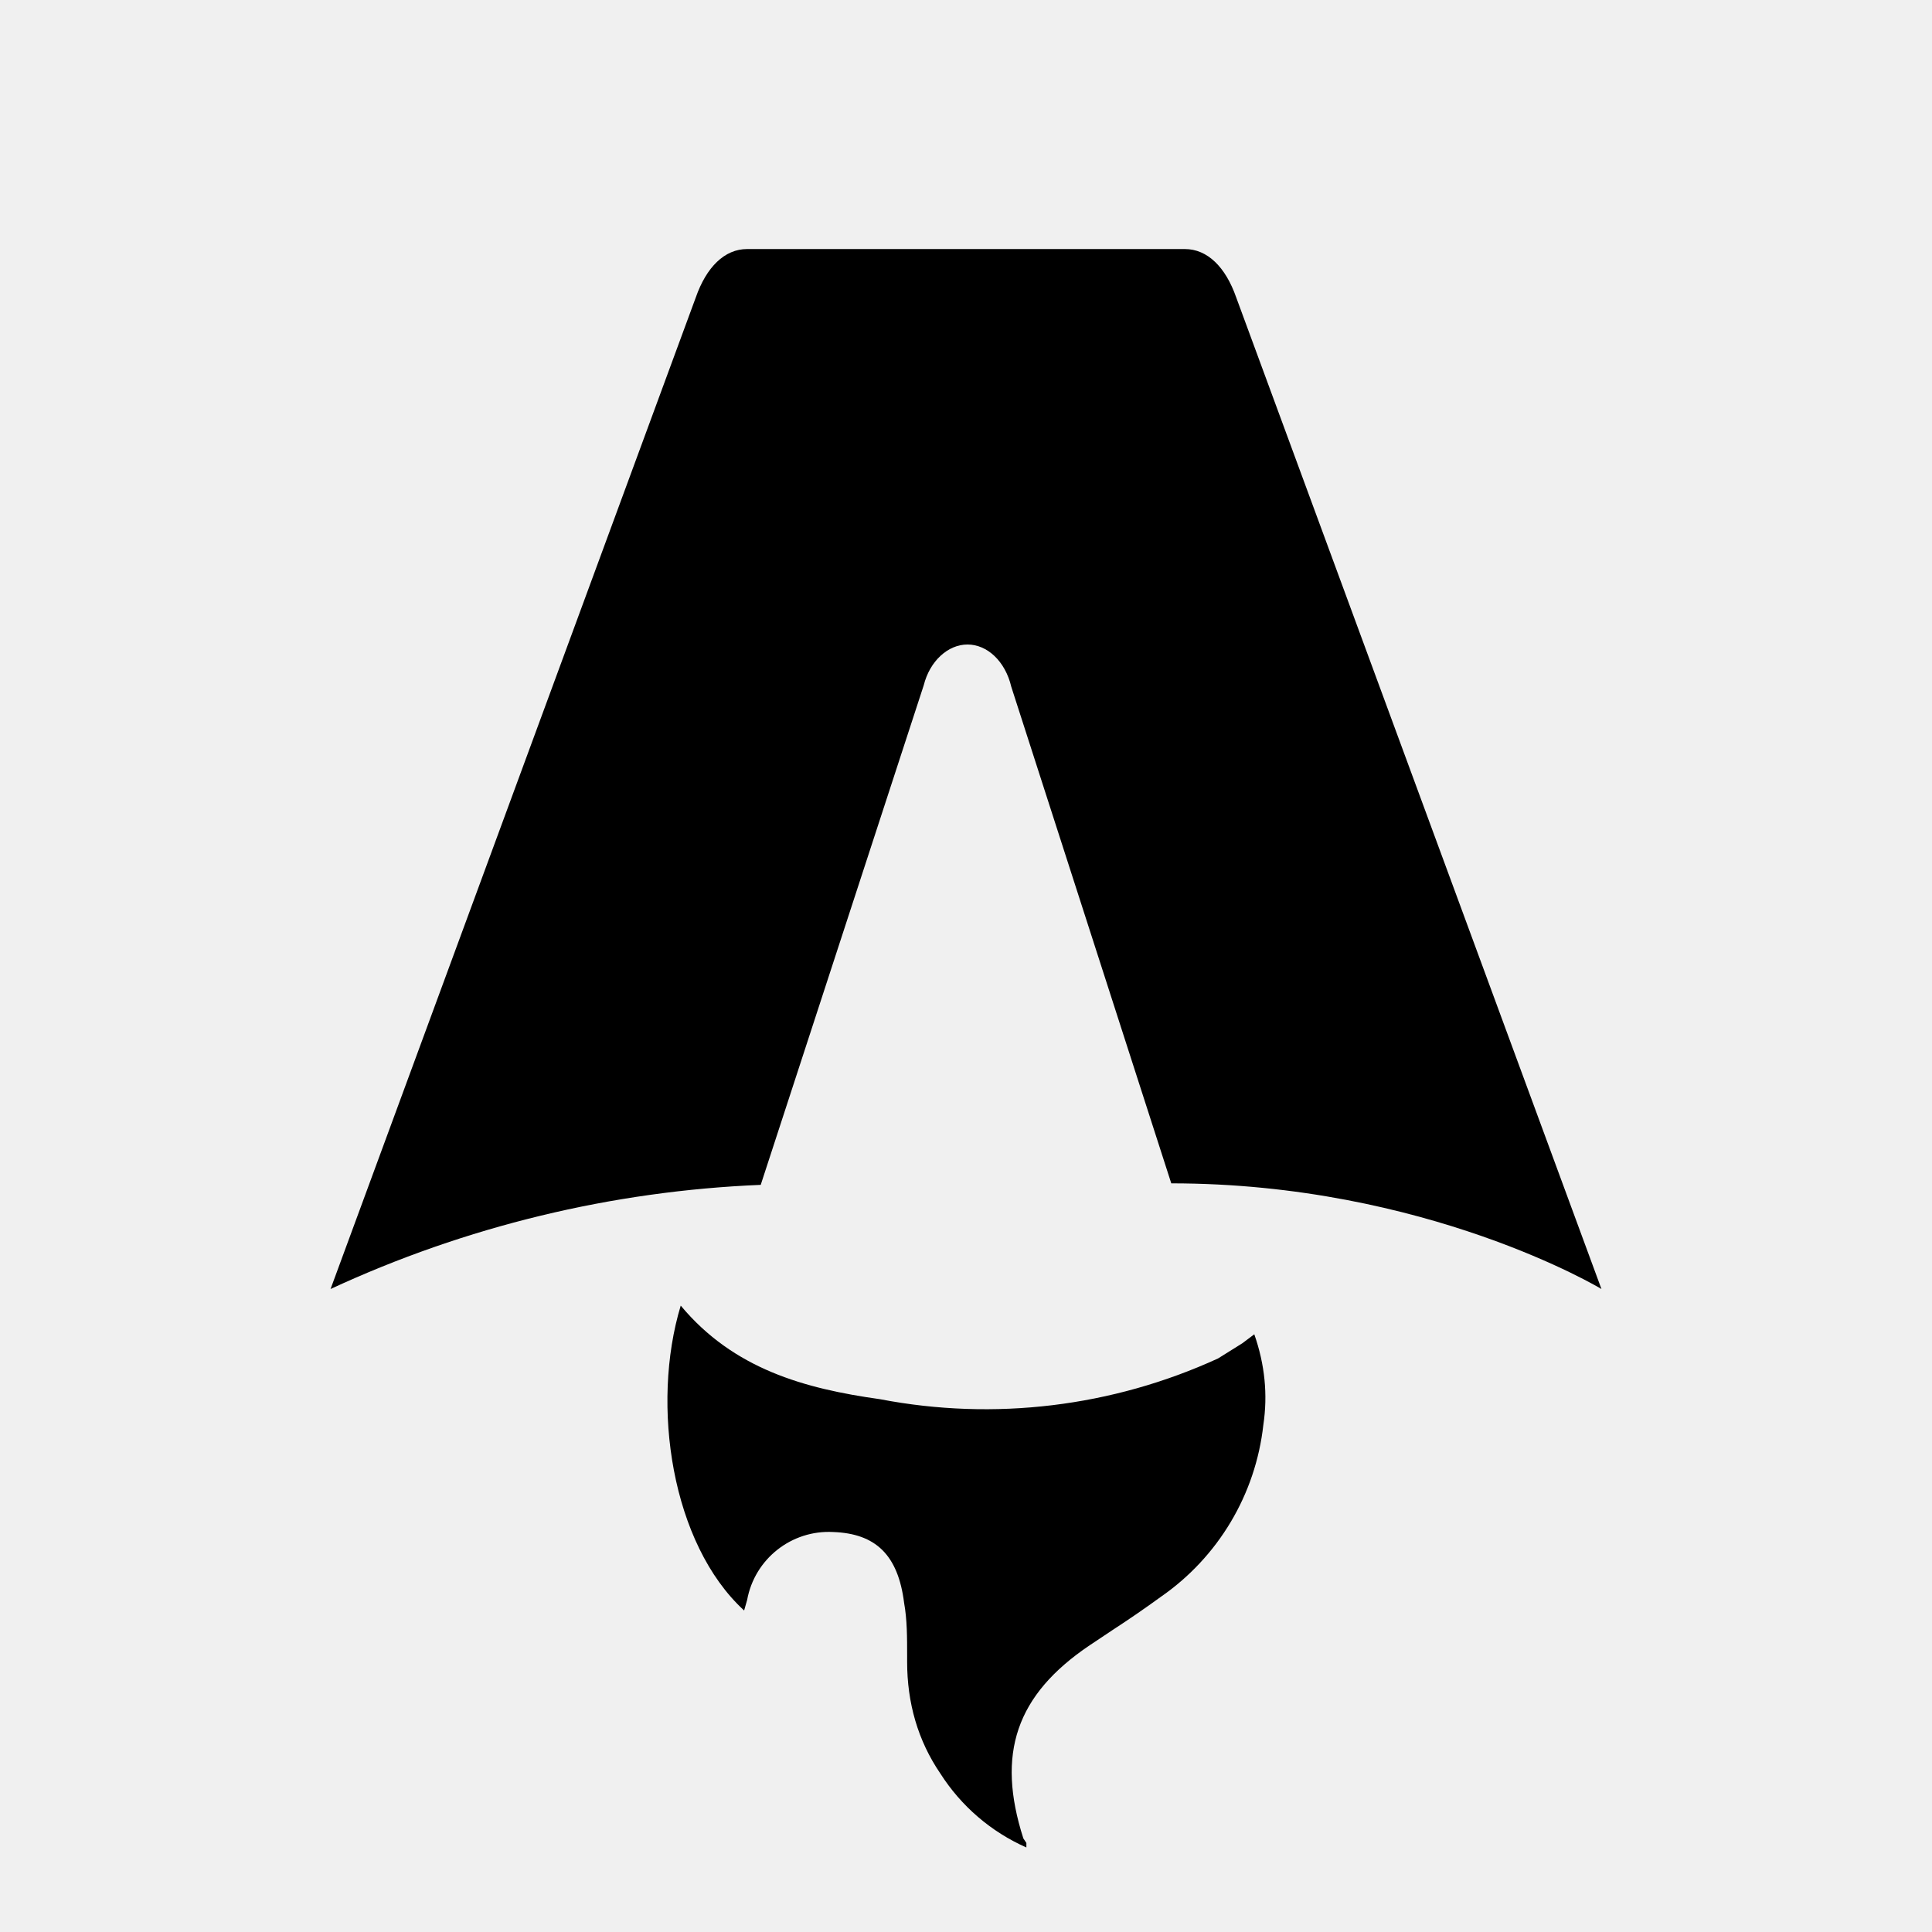
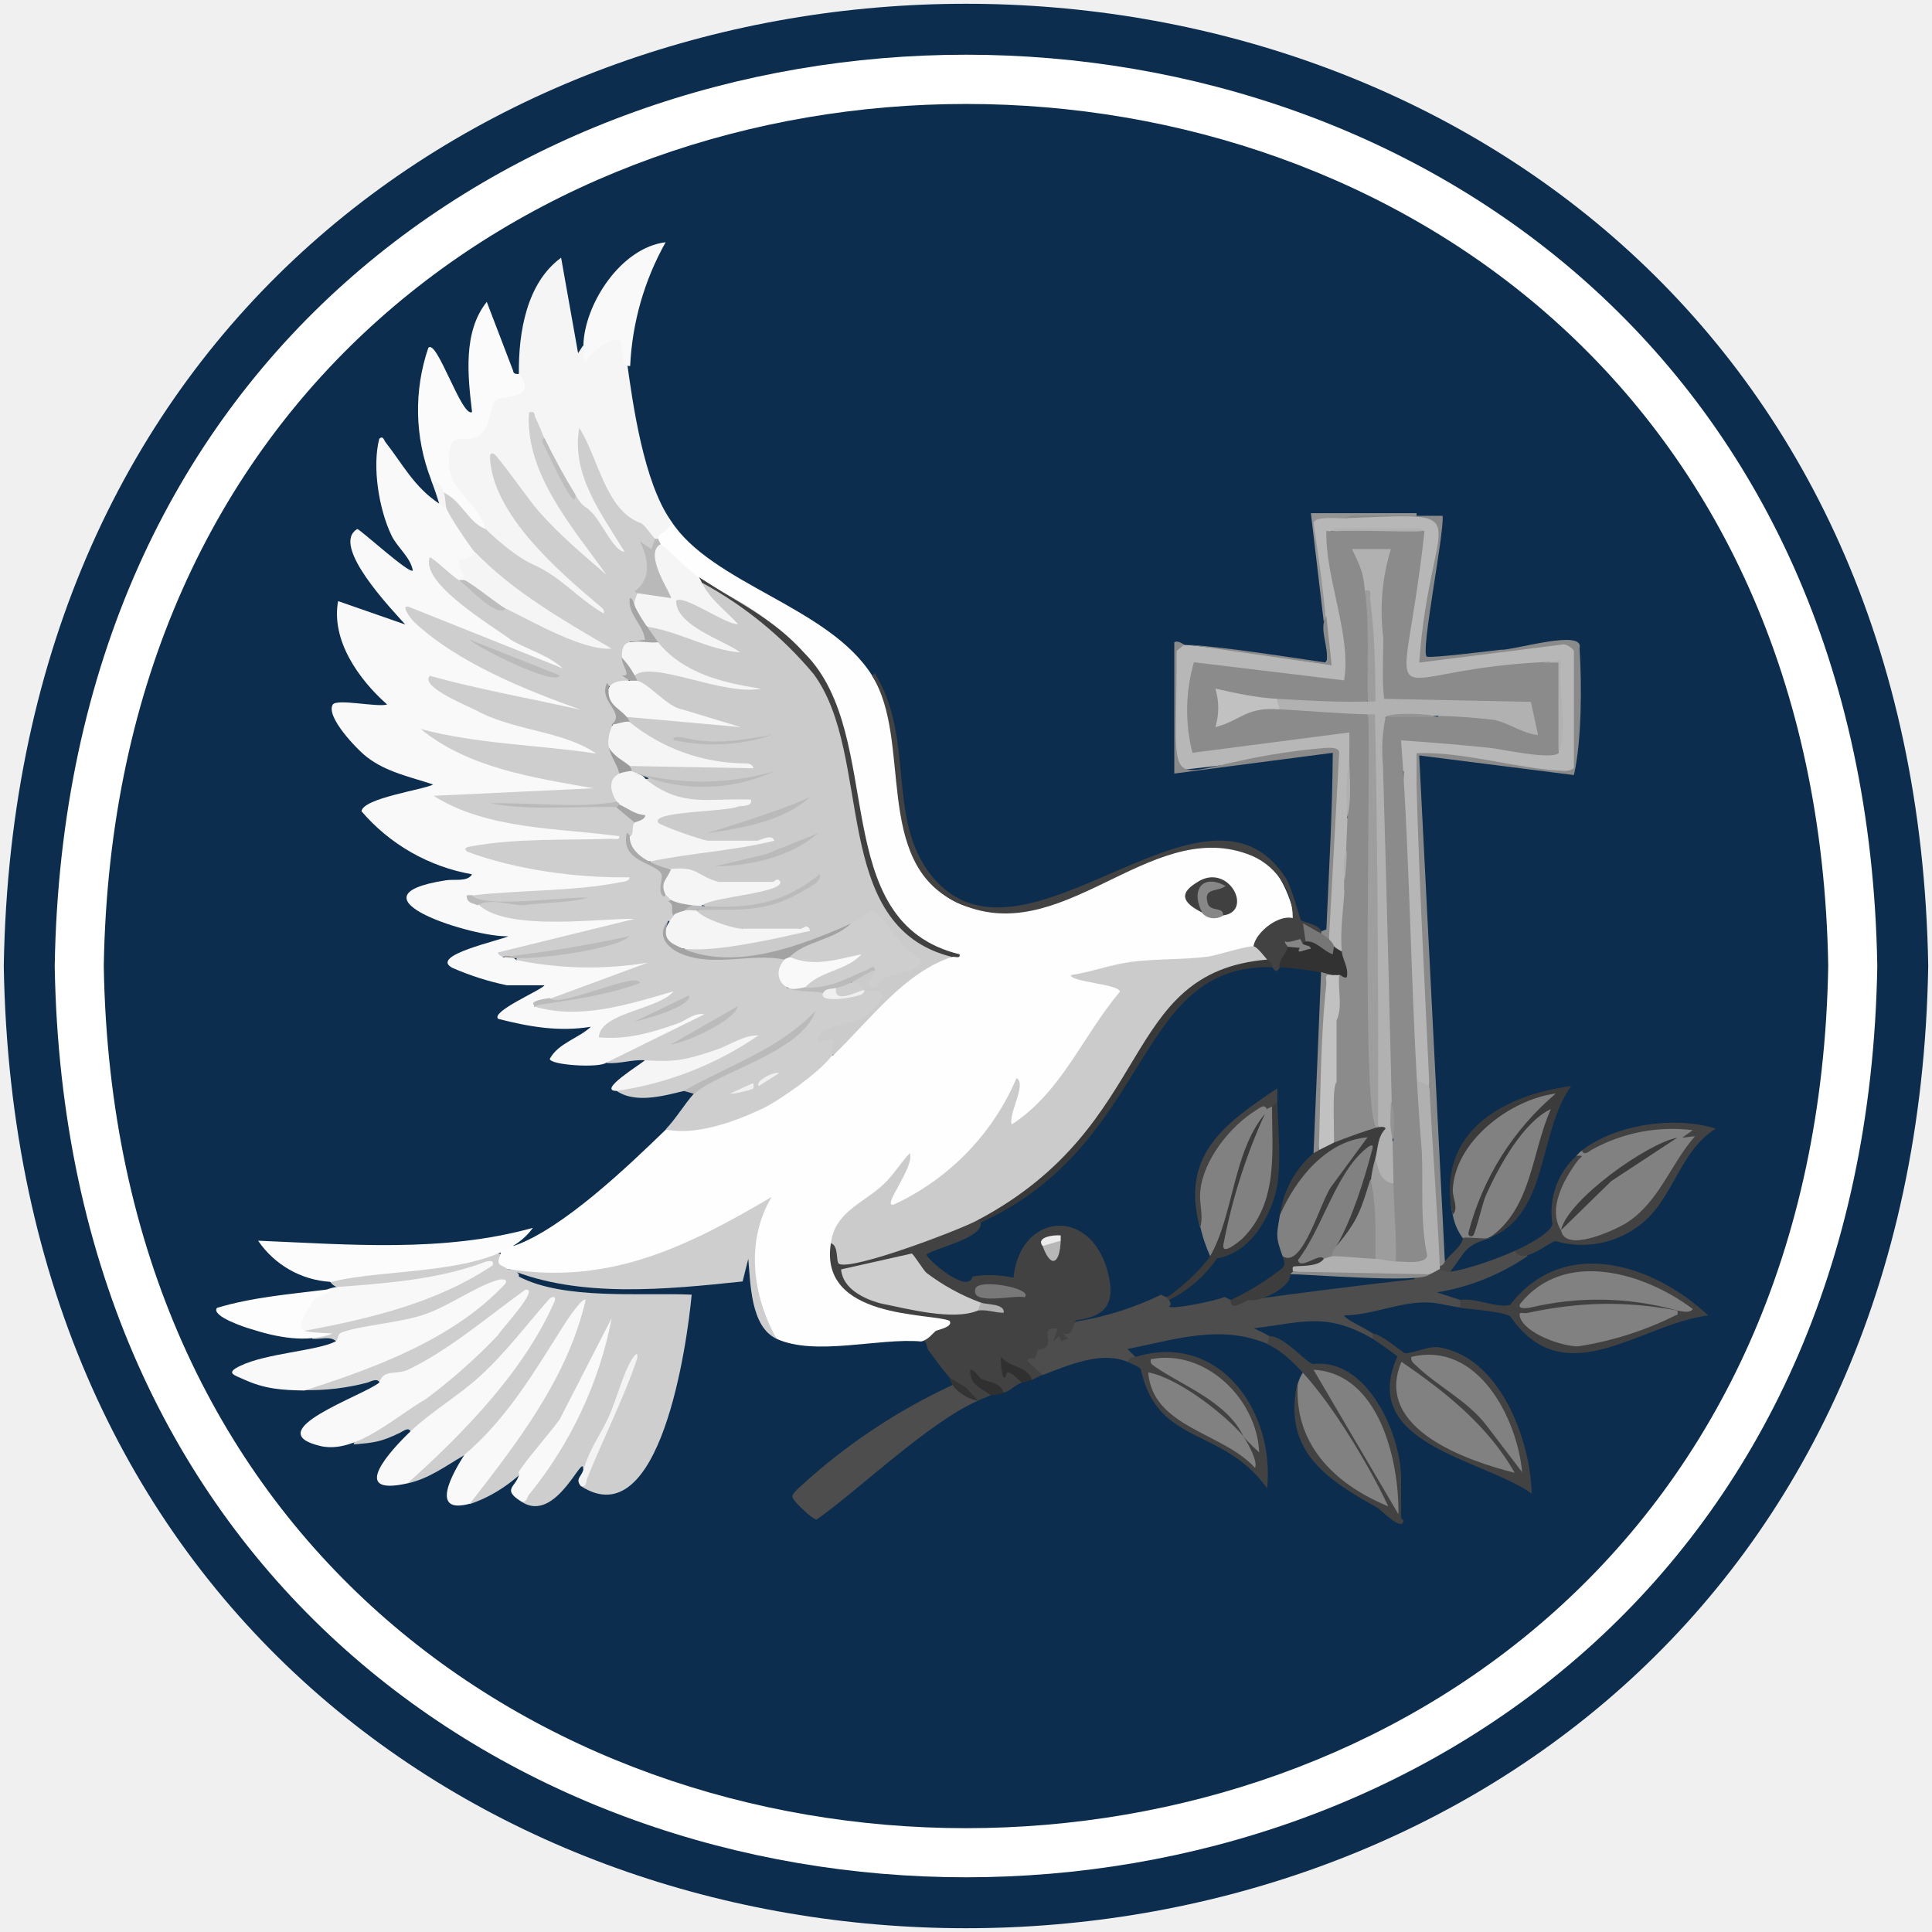
- <svg xmlns="http://www.w3.org/2000/svg" fill="none" viewBox="0 0 128 128">
-   <path d="M50.4 78.5a75.1 75.1 0 0 0-28.5 6.9l24.2-65.7c.7-2 1.9-3.2 3.4-3.2h29c1.5 0 2.7 1.2 3.4 3.2l24.2 65.7s-11.6-7-28.5-7L67 45.5c-.4-1.7-1.6-2.8-2.9-2.8-1.3 0-2.5 1.1-2.9 2.7L50.4 78.5Zm-1.1 28.2Zm-4.2-20.2c-2 6.6-.6 15.8 4.2 20.2a17.5 17.5 0 0 1 .2-.7 5.5 5.5 0 0 1 5.7-4.5c2.8.1 4.3 1.5 4.7 4.7.2 1.1.2 2.3.2 3.5v.4c0 2.7.7 5.2 2.2 7.4a13 13 0 0 0 5.7 4.9v-.3l-.2-.3c-1.8-5.6-.5-9.5 4.4-12.8l1.5-1a73 73 0 0 0 3.2-2.2 16 16 0 0 0 6.8-11.4c.3-2 .1-4-.6-6l-.8.6-1.6 1a37 37 0 0 1-22.4 2.7c-5-.7-9.7-2-13.2-6.2Z" />
-   <style>
-         path { fill: #000; }
-         @media (prefers-color-scheme: dark) {
-             path { fill: #FFF; }
-         }
-     </style>
+ <svg xmlns="http://www.w3.org/2000/svg" viewBox="0 0 512 512">
+   <g data-name="Layer 1">
+     <path d="M511 256C505.3 596 6.7 596 1 256c5.7-340 504.3-340 510 0" fill="#0c2d4e" />
+     <path d="M497.5 256c-5.4 322-477.6 322-483 0 5.4-322 477.6-322 483 0" fill="#fff" />
+     <path d="M484.5 256c-5.2 304.7-451.9 304.6-457 0 5.2-304.6 451.9-304.6 457 0" fill="#0c2d4e" />
+   </g>
+   <g data-name="Layer 2">
+     <path d="M259.2 323.3q1.6-.8.7.7c.7 4.1-11.9 6.7-14.3 8.4-.7.7 11 11 12.1 5.9q5.1-.9 10.9.3c1.6-16.9 20-19 24.8-2.1 2.3 8.1.4 12.4-8.3 13.4l-.6 1.5c2.4 2.3-2.3 6.3-5.5 4.9q-2.4 2.3-4.1 5 2.3 1.3 1.4 3l-2.8 1.4q-5.1-2.6-2.4-.8l-.3 1.5c-2.4.8-3.5 3.2-6.3 2.6q-3.3-3.3-2 .8l-3.4 1.4c-5.7-3-9.3-8.3-13-13.3-.8-1.1-.2-3-2-2.4.2-2.3 3.3-4 5.4-4.8-44.4-1-28-33.6-26.3-17 1.9 1.6 30.4-9 34.5-11.1z" fill="#424242" />
+     <path d="M404.8 332.9a60 60 0 0 1-24 9.6l6.2 2c2 0 1.9 1.6 0 2-2.5-.3-5.4-1.1-7.8-1.3-7.9-.5-15.1 3.3-23 3.4.5 1.6 11.4 5.6 7.6 6.2-12.4-7.2-18.6-4.3-31.5-2.8 1.2.7 8.6 3.5 3.5 4.1-12.6-5.2-24.3-1.1-37 1.4l2 2c.3 1.3-.9 1.8-2 1.4-7-2.9-15.4.8-22.5 3.5l-4.1-3.8c.4-1 1.7-.4 2-.7.7-.6.5-1.8.9-2.2 6-.7-.9-6.2 5.3-5.6l-1.4 3.4 1.7-1.4c.7 2.2.5 1 2.4.7l-1.4-1.4c2.6.6 2.5-1.8 2.8-2q.2-1 .8-1.2a80 80 0 0 0 22.4-7.1l1.4.7q1.6-.8.7.7c.4.6.7 1.3 0 1.7.5 1 12.6-1.5 14.7-2.5l2.7 1.3q2.4-1.5 3.8-.5 21.6-3 43.7-5.5 1-1.3 4.1-1.3c-.4-1.9 1.4-2.8 2.8-1.4 1-1.6 2.2-.9 2.7.7 4.4-.5 13-3.6 17.1-5.5q2.8-.6 3.4 1.4" fill="#4d4d4d" />
+     <path d="M419.2 304.9c5.8-2 25.8-12.5 30.8-3.9a155 155 0 0 1-13.7 20.4 28 28 0 0 1-16.6 7.9c-2.4 0-9.2-.5-6-3.2l.7-1.4q8.7-10.6-.7 1.4c-2 .9-2-3.4-2-5.1 0-5.4 3.2-10.8 6.8-14.5 0 0-.6.8-.7-.3.5-.4.7-.8 1.4-1.3M385 322c-6.1-27.2 35.7-38.4 26.7-29.7.4 5.7-3.7 13.8-5.3 19.4-2.7 8.8-7.5 17-17.7 17.7a15 15 0 0 1-3.7-7.4" fill="#818181" />
+     <path d="m252.3 367 .7-.3 6.2 4.5c-13 5.6-32.5 24.4-42.8 31.5-1 0-6.2-4.8-6.4-6-.2-.9 2-2.6 2.7-3.3a157 157 0 0 1 39.6-26.3Z" fill="#4d4d4d" />
+     <path d="M375.4 136.7h6.9c.5 4.6-5.9 36.1-4.2 37.3.8.5 17-1.5 19.5-1.8 3.5.2 22.4-5.7 21-.4.6 9.4.6 24.6-1.5 33.6l-41-5.2 6.8 134c1.5 1.6.3 2.7-1.3 1.4a176 176 0 0 1-2.8-47.8c-2.9-26.3-6-53.6-3.4-80-1.7-3.7-3-9.6 2-9.6a982 982 0 0 1 39.7 5.1c-3.4 1.1-1.3-27.3-1.4-30l1.4-.8q-1.1.8-2.8-.4c-51.2 4.1-39.4 18-34.8-33.2q-10.5-1-21.1-.2a8 8 0 0 1-1.9-2.1c6-.7 12.6-.4 18.9 0Z" fill="#8a8a8a" />
+     <path d="M387 344.5c3.9-.7 9.8 2.3 13.2 1.3 14.2-18.4 37.8-10.9 52.5 2.8-18.2 2.3-38 21.2-52.5.2-2.5-1.3-10-1.8-13.2-2.2z" fill="#414141" />
+     <path d="M345.3 363.7c6-.5 20.6 28.2 23.6 35.3-.9 4-15.4-8-17.7-9.5-6.2-5.2-10.4-19.1-5.9-25.8" fill="#818181" />
+     <path d="M363.8 353.4c2.2.1 7.3 4.6 8.5 5.2 1.7.2 6-1.8 8.7-1.6 16.4 2.3 24.6 24.5 24.9 38.8-13.2-9.3-46-13-35.6-36.3-.1-.3-5.7-4.2-6.5-4.7z" fill="#424242" />
+     <path d="M344 365.7c-1.5 16.7 9.4 27.5 23.9 33.5-5.1-11.1-20.8-38.3-32.1-43l.6-2.1c3.7-.2 9.5 6.8 11.5 7.4 14.2-1.8 23.2 18.1 23.4 29.9v11s.6.3.6.6c-.2 3-5.8-2.7-6.8-3.4-14.3-7.9-25.5-15.6-21.1-33.9m75.2-60.8c9-7 24.7-9.2 35.5-5.8-10.1 6.3-11.2 19.5-21 26.2a25 25 0 0 1-21.5 3.6c-2 .4-8.5 6.5-10.8 2.6 2.3-1 9.8-4.7 10-7.2a20 20 0 0 1 6.4-18c2.4-.2 1.1.3.3 1.3-3.7 5-8 12.7-4.4 18.5 1.2 5.9 13.7.1 17-1.8 9-5.6 11.9-15.7 18.5-23.2l-3.4.4 2.8-2a44 44 0 0 0-26.6 5.1c-.8.4-2.2 1.9-2.8.3" fill="#424242" />
+     <path d="M385 322c-4.7-21.6 12.8-31.7 31.4-34.2-9 12.5-5.8 34.1-21.8 40.3 11.4-7.8 11.2-22.6 16.4-34.2-7.5 3.6-13.8 15.3-17.2 22.8-.8 1.7-2.8 10.2-3.4 10.7-.3.4-1.5.4-1.2-.9a72 72 0 0 1 23.1-36.7c-12 1.5-26.9 12.7-27.3 25.7 0 2.2 1.6 4.7 0 6.4Z" fill="#3b3b3b" />
+     <path d="M300.9 359.6c22.2-6.8 37 14.4 34.9 34.8-12-16.6-29-11-33.5-31.6-.4-.6-2.6-1.5-3.5-1.9q.6-1.3 2-1.3" fill="#424242" />
+     <path d="M375.4 136v.6h-14.7c-2.2-.2-3.6-.2-4.5 2-1-.1-6.7 0-6.7.3.1 4.8 4.8 21.6 1.3 25.8l-3.4-28.7z" fill="#949494" />
+     <path d="M394.6 328.1h.6c-7 1.7-6.8 3.6-10.9 9-1.7 0-4-1-2.7-1.5q1-.4 1.3-1.3c1.4-2 4.5-3.9 4.8-6.2.6-.4 5.5.3 6.9 0" fill="#474747" />
+     <path d="M270.8 366.4c-1-.7-3-3.2-4-2.6-1 4.4-1.8-3-1.5-4.2 2.6 3.1 6.8 2.2 8.2 6.1q-1.9.6-2.7.7m-4.8 2.7c-1.4.6-2.7.5-3.4.7-1.6-1.4-4.6-2.4-5.2-4.7-1.3-4.8 2.2 0 2.5.2 1.7 1.1 5 .7 6.1 3.8" fill="#303030" />
+     <path d="M259.2 371.2c-2.8-.3-7.3-3.2-7.5-6.1l4.4 2.7z" fill="#343434" />
+     <path d="M231.1 179a35 35 0 0 1 6.1 18.4C242 301 328.7 179.2 343.4 244q-7.2.9-9.6 6.4l-1.5.4-.7 1.4c-13.5 4.4-29 2.5-42.7 6.6q6.3.3 9 4.2c-.3 2.2-35.5 53.6-30.4 29.7-4.6 9-11.4 15-19 21.4-6.8 5.8-19.6 11.3-10.1-3l-15.5 14.3q-.7 3-2.7 4c-3.3 20.2 26.2 18.5 31.4 20.6 1.2 1.6-3 2.4-3.6 2.7-.8.6-2 2.4-3.9 2.8-11.2-1-28 4-38.3-.7a36 36 0 0 1-4.6-34.3c-19.7 11.6-42.9 23.1-66.5 15.8-3 2.1-5.6-2.8-2-4-.3-1.7 2-3.3 3.4-2.1 12.9-4.4 30.5-21.3 40.3-30.8l2.1-1c15.1.3 29.4-8 40-18.4l2.4-.4q3.3-7 11-11.9c4.5-6.4 12.2-13.7 20.4-14-20.8-6-23.9-32-27.5-52.6-2.6-24.1-20.6-36.3-39.5-48-2.3 2.1-10.1-6.8-10.2-8.9-1.4.8-1.6-.3-.7-1.4-2.9-1.7 2.2-3.8 3.4-4.8 10.8 16.8 41.8 22.7 53.3 41" fill="#fefefe" />
+     <path d="m128.6 140 1.8-.1c4.2 4.3 8.7 7.6 14.4 10-5-5.1-18.4-21.5-16.3-28.7q1.2-4 4.1-1.2 8.7 12.5 19.9 23.3c-5.5-5.7-17.4-28.1-13.2-34.7 2.2-3.4 7.2 5.7 5 7.5 1 2.4 5.9 15.9 8.2 15q1.8 0 3.7 2.3c-2-4.3-4.2-9.2-4.3-14-.2-4 .2-9.6 4-4.5a94 94 0 0 0 11.1 21c3 1.1 7.6 3.4 6.7 6.9 1 .8-.5 3.4-1.4 3.7.8 3.8.8 9.1-3.4 10.6 2.8 1.6-1.8 5.7-1.6 2q1.9 5 5 10-2.2 1-5.4 1c0 1.4-.6 3.7-2.1 4.1 3.4 4.3 2.5 9.6-3.4 7.6-1.5.6 0 4 1 5.3q4.2 3.5-.3 5c1.5 1 .9 5.2-.7 6q1.8 3 3.8 5.8c-2.1 1.6-2 5-1.1 7l-.7 1.6c-4.1 1.4 6 1.8 4.8 5.5 1.7 1.2.7 5.5-1.3 3.4-2.8 4.2 6.2 7.8 9.2 9.3q-1.5 4.5.3 6.4c1.7-1 2.5-.3 1.4 1.4q3 2.1.7 4.1 1.3 2.7-1.4 1.4c-4.4 8 8.5 10 14.2 10l15.5-1.2c1.2.4 1.2 2.2 1.5 3.2a8 8 0 0 0 .3 5.8q4.6.6 9.4.4l.1 1q1.8.5 3.5-1.4c.1-1.1 3.2-2.3 4-1.4 2.4-1 3.6-1.2 4.3 1.5q0-.9 1.2.3c2.2-1 4.2-1.1 3.8 1.9-.6 3.8-11.3 9.5-15.3 10 10.4 2.1-14.2 18.5-18 19.9-7.2 3.4-17.4 7-25.2 5.3 2.7-2.8 5-6.7 7.5-9.5 2-3.8-12.7 4.7-20.5-.7l1.4-1.8a73 73 0 0 0 23.8-7.3 38 38 0 0 1-16.4 2.3L171 281c-3.6-.3-6.5 1-10.3.7l-.2-1.5 9.7-4.8-7.2 1c-9.8.3-5.3-6.2.7-8.3-4.4.5-20.6 3.6-22.1-1.5l4-2V263l15.6-5.7q-12 1.4-23.4-1.9l-1-1.2c.2-1.2 11.8-1.8 11.2-1.7q-7.3.8-14.6 1c-2.4 1.9-3.7-1.4-1.1-2.8l21.3-5.2q-14 1-26.5-3.7c0-.5-1-2.4-.5-2.8 1.3-.7 19 .4 3-.2-5 1-5.2-.6-3.8-3.3q15-.5 30.2-2c-1 .1-41.4-4.2-32.4-10.5q11.7-2 23.5-2c-4.6-.5-37.3-4-31.6-11.6l29.2-1.4c-3.6-1-40-9.3-32.3-16.2Q130 196 149 197c-3.3-.9-44.2-11.5-35.4-19.1l23 5c-4.2-2.1-38.7-18.9-28.1-23.6l22.4 8.9c-3.3-2-22-16-18.8-20 2.6-3.5 8.6 2 9.6 5.5 5 3.5 9.4 7.8 15.2 7.6q8.4 4.5 17.4 7.6a140 140 0 0 1-28.8-21l.3-1.7-1.6.2q-3.8-5-6.8-10.3l.8-1.5c-3.2-2.1.1-7 2.9-3.3z" fill="#cecece" />
+     <path d="M160.7 281.6c-1.7 1.5-15 .7-15-1 2.3-4.2 7.6-5.4 10.9-8.5-8.5 1.4-16.4 0-24.6-2.1-1.9-2 11.5-7.6 12.3-8.9h-10a73 73 0 0 1-14.4-4.6c-6.4-3.3 12.9-7.3 14.8-8.4-8.7.5-44.3-10.5-16.6-14.8 2.2-.4 5.8.5 7-1.6A50 50 0 0 1 95.8 215c.4-3.5 16.4-5.7 19-7.1-6-2-12.5-3.3-17.6-7.3-2.5-1.9-11-10.7-9-13.9 1.2-1.6 11.8.8 14.4 0-7.5-6.6-14.9-17-13-27.4l17.8 6.2c-3.6-4-20-21.1-12.7-25.3.9.2 13.8 12 14.7 11-.6-3.5-4-6-5.6-9.2-3.4-7-5.2-18.3-3.3-25.7 1-1 1.3.4 1.6.8 4.7 6 7.6 11.9 14.2 16.3q1-.7 2 1.3c.6 1.8 6.1 10 7.5 11.6q1.8 2.5-2.7 3.4 1.8 3 0 4.2c-.7 1.7-7.4-5.6-9.2-6.2-2.6 6.9 16.8 18.3 21.7 22 4.4 2.5 9.8 4 13.5 7.4l-40.8-16.3c-2.3-.6.6 3.1 1.1 3.7 11.5 11 29.5 18.2 44.5 23.6-13.3-3-27-5.4-40-9-2.8 3.1 11.3 8.4 13.5 9.8 9.8 4.8 22.2 5 30.6 10.8-15.1-2.3-31.6-2.5-46.5-6.5 12.7 10.4 30 12.9 45.8 15.7l-42.4 2c14.3 9 32.9 8.5 49.2 10.7.2 1.2-1.5.6-2.4.7-12 .4-25-.2-36.9 2-.8.2-2.2.3-1 1.4 12.9 4.8 29 7 43 6.8.2 1-1.7 1.2-2.4 1.3-12.6 2.5-26.7 2-39.2 3.5 4 10.4 33.3 6 43 6.2l-36.2 8.9c-.3.4.9 1.1 1.4 1.3q2.4-.4 3.4.7a95 95 0 0 0 34.9.7l-26 9.6-.2.7q-2.5 0-4 1.3c12.1 3.7 25.4-.6 37-4-4 4.9-19.5 5.6-19.8 12.2 7.3.7 13.9-1.2 20.7-3.6 2.4-.8 4.5-3 7.3-2.5z" fill="#f9f9f9" />
+     <path d="M134.7 336.3q3.1.6 2.8 2c12 6.3 32.5 4.2 45.8 4.8-1.2 13-8.3 64.4-29.4 50.7q3-7 .6-4.1c.5-6-7 14.6-16.4 8.2 7.1-12 16-23 19.5-37-7.3 15.2-16.2 32-33.1 37.7l.6-3c11-14.3 22.2-29.2 27.5-46.7q-11.5 21-27.8 36.9l-1.7-.2c-5 2.9-9.3 6.2-15 7.5q-.8-1.5.2-2.5a142 142 0 0 0 35.5-42.1 146 146 0 0 1-32.5 30.4l-2.5.5c-.5-1.4-2.1 0-2.8.3-5.2 2.5-6.8 2.6-12.3 3.1l.5-1.4c15.8-10.1 32.2-20.9 43-36.4-10.6 7.7-23.8 19.4-36.6 21.4-.6-1.3-2.3-.3-3.2 0a61 61 0 0 1-16.7 2l.3-1.5c18-5.4 36.6-12.9 50.6-26.2-13 7.6-25.8 11.3-40.6 13.7-.3 1.2-.7 1.6-2 1-1.5-1.4-4.3-.4-6.2-.6l-.2-.9q10.9-.7-1.7-.1l-.2-1 2.5-2C98 348 113 344.4 126 336.6c-6 2.6-34.3 9.2-38.4 3.2l1-1q20.6-3.3 41.3-7l2.8.5c-1.5 3.3.1 2.7 2 4.1Z" fill="#cecece" />
+     <path d="M137.5 99c-.1-10.8 2-24 11.2-30.7l4.5 25.3 1.3-2q1.1 0 1.5 1c5.6-5.2 10.7-6.2 10.1 2.9 1.6 11.7 4.5 32.3 11.7 42.5-.5 3.6-3.3 2.7-3.4 4.8q-.4.9-.7 0c-.8-.5-2.5-3.3-3.7-4.1-9.6-3.3-11.4-17.5-16.5-25.3-2.2 12.4 6 22.9 12 32.8-2.7.2-6.6-8.8-8.9-10.6-2-2.1-1.7-.6-4.1-4.4-5.5-5.6-7.3-13.7-10.6-20.5-.5-1 .1-1.8-1.7-1.4-1.2 16.1 11.8 30.8 20.5 43-6.2-5.3-12.7-10.8-18.1-17-2-2.2-10.8-14.7-11.7-15-1.3-.6-1 1-1 1.7 1.2 14.7 18 29.3 28.7 38.3.7.7 1.7 1 1.4 2.3-6.9-4-11.3-9.7-18.7-13-8.3-3.4-33.8-27-20-34.6 11 1 2.8-11.5 16.3-12.3q-1-2.3-.1-3.7" fill="#f5f5f5" />
+     <path d="M114.2 127a51 51 0 0 1-.7-34.8c2.2-2.7 8.9 18.6 11.6 17C124 99.8 122.6 88 129 80l7 18.3c0 1 1.5.8 1.6.8 5 7-4 5.5-6 6.8-2.4 1.7-.8 8.7-6.2 10.2-2.4.6-5.5-.8-6.1 2.7-2.2 11.2 6.4 12.4 9.4 21.4-4.5-1.6-6.5-7.6-11-9.6q-1.8-.7-3.4-3.4Z" fill="#fbfbfb" />
+     <path d="M88.9 355.5c.8-.4.4-1.8 1.5-2.3 4-1.8 16-2.7 21.9-4.8 6.3-2.1 13.4-7.2 19-9 .5-.2 3.4-1 2.7.7-13.6 14.7-34.6 22.4-53.3 28.4-6-.1-10.5-.4-16-2.9-2.6-1.2-5.1-1.7-1.1-3.6 6.9-3.4 20.5-4 25.3-6.5" fill="#f9f9f9" />
+     <path d="M134.7 336.3c26.8 4.3 47.4-5.9 69.8-19.1-7 11.7-5.1 26.1 1.3 37.6-6.9-3.2-6.9-14.7-7.5-21.2l-1.5 6c-20 2.1-43.3 4.5-62-3.3" fill="#cecece" />
+     <path d="M100.5 366.4c1.2-3.6 4-2 7.4-3.3 11-5.2 21.4-14.2 31.3-21.3 4.2-.7-6.6 10.7-7.2 12a149 149 0 0 1-19.2 17c-8 4.6-18.2 14.3-27.5 12.5-17.5-3.9 11-13.4 15.2-16.9" fill="#f9f9f9" />
+     <path d="M87.5 339.7a25 25 0 0 1-19.1-10.9c24.3 1 49 3.2 72.8-3.4-9.1 13-38.7 10.4-53.7 14.4" fill="#fcfcfc" />
+     <path d="M108.7 379.4c5.7-5.4 12.7-9.4 18.5-14.7 6.8-6.2 12.4-13.7 18.4-20.5.9-.8 1.8-.6 1.4.6-8.1 18.6-24.2 35-39 48.3-16 3.6-4.2-9 .7-13.7m14.3 6.2c11.4-9.6 18.8-22.4 26.6-34.7.5-.8 4.8-7.3 5.6-6.4-4.7 20.5-18 37.7-30.7 54-11 3-4.3-8.5-1.4-13Z" fill="#f9f9f9" />
+     <path d="M231.8 178.4c10.8 17.2 3 38.5 15 53.6 24.1 30.1 72.6-32.2 93.9.6 1.7 2.6 3.7 10.8 4.1 11.3.5.5 4.6 1 5.3 2.8 2 1-3.6.4-4 2.8 1.5 1.4-4.2 0-4.9 1.4 2.2 1.2-.4 4.5-2 5.4q-1 2-2 0c-1.2.2-1.9-.9-1.4-2-9.1-1.3 1-12.4 6.8-11a18 18 0 0 0-12.1-17c-26.3-9.5-49.5 26-77 12.8-22.3-10.6-11.6-42.9-22.4-60z" fill="#424242" />
+     <path d="M88.9 341.1c13.3-1 27.5-2 40-6.8 1-.1 2-.4 1.7 1-14.9 10-32.5 14.1-49.9 17.4-5.6 2.3 0-8 1.8-9.4.2-.2 3.5-1 4.1-1.2.2 0 0 .8-.4-.3.4 0 1.5-.5 2.7-.7" fill="#f8f8f8" />
+     <path d="M154.6 91.5c.3-11 10-25.9 21.8-27.3A74 74 0 0 0 167 97c-2.7.3-1.8-6.1-2.8-6.8-1.8-1.2-7.9 3.3-8.5 5.4-1.6.8-1-3.4-1-4" fill="#f9f9f9" />
+     <path d="M86.2 341.8c3.7.2-2.3 2-2.8 2.4-5.6 9-6 8.6 4.8 9.2-6.9 2.6-14.9 1-21.7-1.2-1.2-.3-10.7-3.4-9-5.6 9.3-2.8 19-3.6 28.7-4.8" fill="#fdfdfd" />
+     <path d="M137.5 391c.4-1.5-1 .5.6-1.9 3.2-4.4 6.9-8.5 10.2-12.9l13.8-26.9c-3.2 17-11 33.5-22 46.9-.5.8-.4 2-2 1.7-5.1-3.2-1.5-3.8-.6-6.9" fill="#f9f9f9" />
+     <path d="M171 281c8 .5 10.8-.1 18.8-2.8 3.6-1.2 7.4-4 11.2-3.8a89 89 0 0 1-37.6 14.7c-5.3 0 6.5-7.1 7.6-8.2" fill="#f5f5f5" />
+     <path d="M181.2 289.1c11.5-6.6 25.3-11 34.9-21.2-3.5 10.9-26.2 16.3-32.1 22z" fill="#bababa" />
+     <path d="M154.6 389.7c1.6-5.8 4.2-8.8 6.7-14.2 2.2-4.8 3.6-11.1 6.3-15.5.5-.7 1.5-2.1 1.3-.1-3.7 11-9 21.2-13.3 31.9-.4 1 0 2.4-1.7 2-1.5-1.9.2-2.5.6-4.1" fill="#f3f3f3" />
+     <path d="M117.6 130.5c.5 1.4.4 3.1.7 4-1.3.4-1.6-1-2-1.3q-.9-3-2.1-6.1c2 1.1 2.6 1.2 3.4 3.4" fill="#f5f5f5" />
+     <path d="M357 137.3c36-1.3 22.1-2.8 19.1 38.3l38-4.8c.9-.3 3 1.2 3 1.8v30.7c0 .7-1.6 1-2.3 1-12.1-.4-26.8-5.2-39.4-4.7v8.2q-1.9 1.2-3.4-3.4c-3.2-2-3.6-11.5 2.7-9.4q19 2.2 37.1 3.7l1.2.9a195 195 0 0 0 .2-23.2c-1-2.1-5.4-.5-7.2.7-49.4 5.2-33.5 11-29.8-35.4l1.3-1c-7.9-.6-16.9-1-24.7 0-.7 4.1 4.3 26 4.8 31q2.1 7.8-2.2 10l-38-4.6a38 38 0 0 0-.1 21l39.4-5.2c3.6.9 2.8 6.4 1 9.4l-.7 14.4c2 2.3 2 6.6 0 8.9q-.8 5.1-.7 10.2l1.2 2-.7 12.5c-.8 1.8-3.6 4.5-3.2.6-1.7.7-2.1-.6-1.4-2-1-1.1-1.4-1.8-.3-2.8l2.1-46.6-.9-.6q-20.6 3-41.3 5.3-.8-16.6 0-33.1c0-1.5 38.2 5 39.3 4.7l.7-1c0-12.2-2-24.2-3.7-36.3.6-1.8 6.9-1.1 8.9-1.1Z" fill="#b7b7b7" />
+     <path d="m313.9 170.8-2.1 1.7c.2 45.5-6.1 29.6 39.4 25.7 1.1 0 3.3-.3 3.7 1.1l-2.7 49.5c-2.2 1.6-2.4-.2-2-2l1.3-.5c.7-15.6 1.6-31.3 1.7-46.8l-42 5.5v-34.8c1.1-.6 2.3.6 2.7.6m37.6-7.5 1.4 13-38.3-5.5c12.3 1 24.6 3 36.9 4.8.9-3.9-2.2-9 0-12.3" fill="#8a8a8a" />
+     <path d="M332.3 250.8c.9.2 2.8 2.7 3.5 3.5l-.6 1c-35.4 1-33 50-76 68-4.7 2.6-33.7 13.6-36.9 11.6-.8-.6 0-4.9-2.1-5.4.9-8.3 8.9-10.8 14-15.7 2.4-2.2 4.6-5.8 6.9-8.2 1.5 3.5-7.8 14.6-4.2 13.6a65 65 0 0 0 32.5-33.5c2.8 1.6-2.2 9.3-1.3 12.3 13.2-8.5 18.8-23.5 28.7-35.2-.2-2-13.3-2.6-13-4.4 5-.7 10.4-2.7 15.4-3.4 6.9-1 14.3-.6 21-1.5 2.6-.4 10.6-3 12.1-2.7" fill="#cbcbcb" />
+     <path d="M259.2 347.3c-6.7 2.8-18.8-.5-25.9-1.9-4.4-1.2-10-3.9-10.4-9l18.7-4.2c.4 0 3.1 4.4 3.9 5.1a56 56 0 0 0 14.4 7.9c1.8.8 1.2 1.9-.7 2" fill="#cecece" />
+     <path d="M337.1 256.3c-37-.8-31.2 46.6-77.2 67.7l-.7-.7c47.7-25.4 37-65.6 76.6-69 .4.5 1.5.6 1.3 2" fill="#393939" />
+     <path d="M271.5 343.8c-2.2-.8-14.5 2.4-13-2.3.8-2.8 15.7 0 13 2.3" fill="#787878" />
+     <path d="M276.3 330.2c-.3-1.5 3.8-2.6 4.8-1.4-.2 5.9-2.5 7.7-4.8 1.4" fill="#b7b7b7" />
+     <path d="M259.9 345.2c1.5.6 6.4.2 6.1 2.7-2.4 0-4.4-.9-6.8-.6z" fill="#b2b2b2" />
+     <path d="M276.3 330.2c-1.9-2.4 3.1-3 4.8-2.8v1.4z" fill="#ececec" />
+     <path d="M378.8 287.8c.8 16.2 2.1 32.4 2.8 48.5-.2 0-1.8 1.1-2.8 1.4q-18.2 1-36.2-.7c-3 0 0-4 1.5-2.2q3.3.4 6.7-1.2.3-3 2-.7c2-2.2 10-1.5 11.7.7.8-2 5-1.4 5.4.7l.7-1.4c1 .3 6.3.2 6.2-.3.5-2.8-6.7-59.2 2-44.8" fill="#b0b0b0" />
+     <path d="M365.2 298.7c-.3-1.7 1.8-2 2.5-.8.6 1-1.5 9-3.2 9q1 5.1-1.4 5.5c.4 5.6-3 16.5-8.9 17.8l-1-1.2a96 96 0 0 0 8.5-22c1-4.6-15.1 25-15.4 26q5-2.6 4.5.6c-1.4 2.4-7.6 1.7-8.1 2.1-.3.3 0 1.2-.1 1.3q.6.6-.7.7c.6 3.1-7.8 7.6-11 6.8-1.7.8-5.1 3-4.7 0a70 70 0 0 0 13.7-8.5c.8-1 .4-2 0-3 1.6-.7 2.9-1.4 3.8-3a128 128 0 0 1 15.4-26.6 31 31 0 0 0-18.3 18.4l-1.6.2a26 26 0 0 1 8.9-16.4c.3-1.2.6-1.9 1.3-.7.4-2 2.4-3.8 4.1-2 2-3.6 8.2-5 11.7-4.2" fill="#3d3d3d" />
+     <path d="M338.5 291.9c.2 7.2 1.3 17.8-.5 24.5-2.2 7.7-7.3 15.7-15.5 17.1a33 33 0 0 1-12.7 11l-.7-.7c3.4-1.9 9.4-7.6 11.6-10.9 2.4-12.6 6-25.8 12.3-37l2-.6.7 1.8c-1.5 2-11.3 31.2-9.8 32 2.6 1.3 11.8-16.6 9.8-20.7q-.6-8.2 1.4-15.2-.7-2 1.4-1.3" fill="#3b3b3b" />
+     <path d="M378.8 337.7c-1.5 2.6-34.1-.2-36.9 0l.7-.7z" fill="#8b8b8b" />
+     <path d="M413.7 326c1.7-8 22.8-23 30.8-24.5L427 313z" fill="#3c3c3c" />
+     <path d="M375.4 207.8c.7 26.6 2.2 53.4 3.4 80l-3.4-1.4a536 536 0 0 1-3.4-82c2.3-.3 1.6 2.6 3.4 3.4" fill="#b6b6b6" />
+     <path d="M444.5 347.3c.3 1.5-.1 1-.9 1.5a88 88 0 0 1-25.4 8c-4.3 0-14.1-3.4-15.4-7.8-.5-1.6.8-.9 1.7-1 13.9-3 26-3.3 40-.7" fill="#818181" />
+     <path d="M444.5 347.3a78 78 0 0 0-39.3-.7c-.6 0-3 .5-2.4-1 11.7-14.7 32.9-8.4 45.8 1.3-.7 1.2-3 .6-4.1.4m-43.1 43c-12-3-37.6-11.5-30-29.4 11.6 7.9 23 17 30 29.4" fill="#818181" />
+     <path d="m403.5 390.3-9.6-12.6c-4.9-6.4-13-10.4-18.5-15.7-.7-.7-1.6-1.2-1.4-2.4 17.6-4.3 28.1 16.2 29.4 30.7Zm-32.9 11L348.1 363c17.3.9 22.7 23.9 22.5 38.3m-41-20.5c1 1.5 3.8 6.4 3 8.2-8.5-9.4-27.2-10.7-28.3-25.3 7.7 1.4 20 10.8 25.3 17" fill="#818181" />
+     <path d="M329.6 380.8c-4.4-9.3-15.9-13.4-23.5-18.6-.7-.6-1.4-.7-1.1-2 14.4-2.8 28.1 10.5 28.7 24.7-1.1-1-3.2-3-4.1-4.1" fill="#818181" />
+     <path d="M252.3 253.6c-12.7 4.1-22 17-31.4 26-1.3-.7.6-3.5 0-4.1s-5 1.8-4.1-.4c1.5-3.7 8-3.5 11.3-5 1.6-.9 7.6-5.7 5.1-7.3-1-.8-2.6.3-3.5 0-1-.4-1.8-3-4-2.4.4-1.9 8.1-5.6 7-1.5q4.7-2.4 10-4-6.2-5.4-11.6-12-3.3 3-5.4 1.8-9 4.6-18.4 8.2c-4.1.6-24.3 2.9-26-1.4l2.3-1.3c9.2-1.1 20.7-1 28.7-4.2a41 41 0 0 1-14.7 1.4l-1-1.4c0 .6-.4 1.4-.8 1.4-2.1-.4-13.2-2.7-11.2-6.1q3.5-1.3 1.4-1.4 1.7-3.2 7-3.4l12-2-.2-.8c-1.5 2.4-13 2.2-14.4 0-.9 3.8-7-3.9-11.6-2l-1-1.4c-.5 2.1-4.9-.3-5.5-2l1.3-1.2q14-3 27.1-4.3c-.7.7-11.5 1.7-12 1.4s-.9-.8-1-1.4c1 4-20.8-4.6-13.1-7.7q13.3-1 24.4-3.2-7.4 2-15.8 1.3l-1-1.3-.9 1.3c-2.3 0-10.6-4-10.4-6.8q2.7.2-2-1.4-1.7 2-1.4-.7c-2.7.1-.3-1.4 0-2.7l17.2.4a47 47 0 0 1-17.8-9v-1.7c-2.7-.2-.4-1.2-.2-2.6l16 1.4a23 23 0 0 1-13.8-9.7q-2.1-.3-.7-1.4c-1.1-3.5 4.5-2.6 7-2q12.4 3.6 3-1.3-4-2.3-3.8-5.6c-2.3 0-3.7-2.3-2.8-4l2-1q6.8 1.5 13.4 4.3c-6.7-2-15-14.4-3-10.7q9.7 6.3 1.2-2.8l.8-1.5c60.8 25.8 23.4 81.5 66.3 99.2" fill="#cbcbcb" />
+     <path d="M175 144.2c3.6 2.5 6.7 6.5 10.3 8.9q.9.6.7 1.3c2 4.3 6.5 7.6 9.6 11-3.1.3-14.5-8-16.4-6.2-.2 6.6 12.9 10.6 17 13.7-8.6-.7-16.1-5.5-24.6-6.8-1.7-.2-4-4-3.4-5.5-.3-1.3.4-2.3.7-3.4q2.1-1.8 6.5-.7c-1.2-2-4-9-3-10.8 0-.2 2.3-2.3 2.7-1.5Z" fill="#f5f5f5" />
+     <path d="M185.3 153c10.1 6.7 19.4 10.6 28 20.2 21.8 22 5.4 71 41 79.7.3 1.3-1.3.5-2 .7-32.7-8.1-20.6-53.2-36.7-75a102 102 0 0 0-29.6-24.2z" fill="#414141" />
+     <path d="m324.1 242.6-3.2-.7q-1.6-1.5-2.2 0c-4.4-2.2-7-4.7-1.6-8 8.4-5.7 15.3 7.7 7 8.7" fill="#404040" />
+     <path d="m174.4 142.8.7 1.4c-4.9 2.5 3.3 13.9 2.7 14.3l-8.9-1.3s-.7-.2-.6-.6c4.5-3.3 3.5-8.7 1.3-13.1l3 2 1-2.7z" fill="#b9b9b9" />
+     <path d="M318.7 242c-3.2-5.7-.4-10.7 6.1-7.2-2.2 1.7-6.1.3-4.7 4.7.7 2.2 4.4.7 4 3.2-1.8 1-4 .9-5.5-.7Z" fill="#878787" />
+     <path d="M167.5 204.4c1 .5 3.2 1 3.5 2 9.7 7.8 16.8 5 28 5.5.5 1.8-2 1.6-3.3 1.8-3 1.5-23.2 1.2-21.3 4.3.6.8 12 4.8 13.3 4.8h13c.5 0 4-2 4.5 0-10.8 2.7-22 3.2-32.9 5.5-3 0-7-3.7-5.4-6.8 1.3 0 .3-2.8 1.3-3.5l-.2-1.6q-2.5-1.3-3.9-3.2-1.3.8-.6-.6c-1.6-2.5-2.6-6 .6-7.6 0-2.4 2.1-2.2 3.5-.6Zm-41.7-58.2c10 10.5 23.8 18.4 36.3 25.7-7.6.6-21-7.2-28-10.6-4-.7-8.3-4.7-11-7.5-.1-1.3-2.1-4.6-1.3-5.5.2-.2 3.7-.2 4-2Zm55.4 95.1q2.4-1.5 3.4 0c1.7 2.2 9.6 4.8 12 4.8h15.7c.6 0 1.7-1.6 2.4.6-6 1.1-49.2 12.6-36.2-4-.2-2.2 1.2-3.2 2.7-1.4" fill="#f5f5f5" />
+     <path d="M166.9 191.4a49 49 0 0 0 30.4 10.9c1 0 2.1.1 2.4 1.3l-32.8-.6q-3.4.6-5.5-4.8c-1-3.3 2-11 5.5-6.9Z" fill="#f5f5f5" />
+     <path d="M166.9 180.4c.4-1.8 1-1.2 2 0 3 .7 8 7 11.9 7.6l15.5 4.7-30.1-2.7c-2.5 1.6-10.7-10.3.7-9.6" fill="#f7f7f7" />
+     <path d="M186 239.9c-.3 1-2.2 1-2.7 0q-4.6 2-5.5-1.4c-.1 0-.6-.8-1.4-1.3-1.7-1.2-1.1-7.4 1.4-6.9 7.2-.8 6.7 1.8 12.6 3.4h14.4c.5 0 1.2-1.4 2 0 .4 3-17.5 3.9-20.8 6.2m-11.6-69.7c6.6 8.2 17.2 10.8 27.3 12.3-10.1 2-28.7-7.6-33.5-3.5-1.3 0-2.2 0-1.6-1.2l-1.8-3.6c0-1.6.1-3.6 2-4l3.8-.4q.8-2.2 3.8.3" fill="#f5f5f5" />
+     <path d="M209.3 253.6q4.5-.4 9.1-.2c4-1 16-3 8 2.8l-13 5.6c-5.2 2-9.5-3-5.5-7.5q-.5-2.7 1.4-.7" fill="#f9f9f9" />
+     <path d="M181.2 251.5c14.1 5.8 31.3-1 44.5-6.8l.6 1.5a60 60 0 0 1-17 7.4c-.4.3-1.2.4-1.4.7-8.8-1.8-18.3 2-27-1.4-4-1.5-7.2-5.1-3.8-8.9-1.8 5.1.4 5.8 4.1 7.5" fill="#a3a3a3" />
+     <path d="M133.4 253.6q16.8-1.9 33.4-5.5c-3.7 3.7-28.2 6.9-33.5 5.5m12.4 10.9c2.6 2.8 23.1-7.3 23.9-4-9 3.4-18.6 4.5-28 6-1.5-1.2 2.6-1.8 4-2m-20.5-27.3c2.5 3.7 25.3.3 30.8.7-5.4 1.4-12.1 1.3-17.4 2-3.5 0-8.3-2-12 0-.7-.4-2.3-.5-2.7-1.7-.6-1.5.8-.8 1.3-1m23.3-58.2c-1.3 3-21.7-7.3-24-9.5zm47.2 87.6c-1.1 4-13.5 9.6-17.8 10.2z" fill="#bbb" />
+     <path d="M163.4 212.6c.8 0 .7.6.7.6q1.3 1.6-.7.7c-11.1-.3-22.5 1-33.5-1 11.1-.3 22.6 1.4 33.5-.4" fill="#bababa" />
+     <path d="M166.9 221.4c-.3 5.2 6.6 8 10.9 9-1 2.7-3 3.4-1.4 6.8 0 0-.4.6-.6.4-1.9-1.8.3-5-.7-6.3-2-2.8-10.7-3-9-10.6.4.1.7.7.8.7" fill="#aaa" />
+     <path d="M231.8 257c-3.6 1.6-6.3 4-10.2 4.8-.3 1.9-2 2-3.5 1.4-.9-.6-7.2-.2-9.5-1.4 5.2 2.4 27-11.2 23.2-4.8" fill="#bbb" />
+     <path d="M123 153.7c2 .8 8.3 6 11 7.6-2.3 2.7-10.5-6.3-12.3-7.6z" fill="#bdbdbd" />
+     <path d="M168.2 160.6c2 4 3.7 6 6.2 9.6-2.2.3-5.6-.5-7.5 0l4-.7c-.4-4-4.6-6.6-4-11 .8 0 1 1.3 1.3 2" fill="#a5a5a5" />
+     <path d="M152.5 131.2c.2 5.5-7.3-11.1-7.9-12.3-.3-.7-1.7-2.3-.3-2.8a175 175 0 0 0 8.2 15" fill="#bebebe" />
+     <path d="m168.2 270.7 14.4-6.9c1 2.8-12 6.5-14.4 6.9" fill="#bbb" />
+     <path d="M161.4 181.8c-1 5.7 3.8 5.8 5.5 9.5-1.5-.3-3.3.7-4.8.7 3.8-3.1-3.3-5.9-1.4-10.6.1-.9.7.4.7.4" fill="#9e9e9e" />
+     <path d="M221.6 261.8c-.8 4 4.5 1.5 6 1 1.2-.5 2.2-.7.8.7-1.6.8-11.4 2.6-10.3-.3.8-1.5 2.4-1 3.5-1.4" fill="#efefef" />
+     <path d="m166.9 203 .6 1.3c-.7 0-2.7.4-3.4.7-.4-2.3-2.4-4.7-2.7-6.8 1.5 2.4 3.7 3.3 5.5 4.8" fill="#9b9b9b" />
+     <path d="M164.1 213.2c2.3 1 4.2 2.7 6.9 2.8 0 1.4-2.5 1.7-2.8 2l-4.8-4z" fill="#a5a5a5" />
+     <path d="M183.3 239.9c1.4 1.2-4.1 1.5-4.8 2.7-1-1.1.5-2.8-1.4-3.7l.7-.4c2.2 1 3.2 1 5.5 1.4" fill="#a4a4a4" />
+     <path d="m168.2 179 .7 1.4h-2l-2.1-1.4c2.8.4 0-2.4 0-4.7q2 2.1 3.4 4.7" fill="#a3a3a3" />
+     <path d="M199.7 288.4c-.4.4-5.2 1.6-6.2 1.4l5.9-2.7c.5-.1.3 1.3.3 1.3m6.8-4-5.4 3.4c-1.2-1.3 4.2-4 5.4-3.4" fill="#f0f0f0" />
+     <path d="M346 249.5q1.8-2.7 6.6 1.6l1-.3c.3.5 1.5 1 2 1.4 2-.3 3.3 5.4 2.7 6.5-1.3 2.4-3 2.3-3.4-.3q-1 2.8-2 0l-1-.1c-.8 1.7-1.4 1.1-1.8-.6q-5.3-1-11-1.4c-.3-2.2 2-3.6 2.1-5.4.1-.8 1.8-1 2.5-.8 4 .6 3 2.4 1.7 1.1-.3-.3-.2-1.7.6-1.7" fill="#323232" />
+     <path d="M350.1 247.4c1.3.6 3.5 2.6 3.4 3.5l-.3 2c-2.5-.8-4.4-3.7-7.2-3.4l-.7-4.8z" fill="#767676" />
+     <path d="M345.3 250.2c1 .5 2.2.4 2 1.3-.8-.2-4.3 1.8-2.8-.3l-3.3-.3c0-.3-1-1.2-.6-1.4 1 .5 3.6-.7 4-.6.1 0 .4 1 .7 1.3" fill="#858585" />
+     <path d="M352.9 140.8c8-.8 16.5-.5 24.6 0-6 55-15.2 35.9 35.8 34.5q.5 12.1-.3 24.3c-1.8 1.8-14.8-1-18.1-1.4q-11.7-1.2-23.6-2c2.7 36 2.5 72.7 5.5 109 .4 9.1-.5 18.3 1.4 27.4-.2 2.6-6 1.7-8.3 1.7-3-5.5-2.1-15-.6-20.5-2.1-3.5-2-8.2 0-11.7-3.8-37-3.3-75-3.6-111.7a41 41 0 0 1 15.2-.4l1.7-1.4c8.2-.4 15.6.7 22.8 4.3.5-.3-.4-5.1-1.2-5.5l-36.6-.8-1.6-.6c-.2-5-4.2-36.4 2.6-40.5-1 2.4-8.7 2-10.3 0 3 .8 6 9 3.4 11 1.2 1.1 1.6 5.7.7 7.2.6 1.2 2.4 13.8 0 13.6 1.8 3.1 1.6 7.8-1.5 10q-10.5 0-21-.6l-1.4-1.5c-4 2.7-10.1-.5-14.6-1l.3 6.4q6-3.7 12.5-4l1.1 1.3c7.4-3.3 18.2 0 25.5 1.5q1 53.7.8 107.6l1 1.7q-5.8 1.8-11.6 4.1c-.5-.1-1.3-.4-1.3-.8a79 79 0 0 1 .5-15.2h1.5c-.5-.2-1.3-.4-1.3-.9a89 89 0 0 1 0-14.6l1.3-1c-2.2-.4-.7-10.8.7-12 .5.1 1.2 1 2 .7.6-2.5-1.1-4.6-1.3-6.8-.5-5.5.4-11 .7-16.4.5-13.3 1.4-28.4 1.3-41.7l-41.6 5.4a46 46 0 0 1 .4-24l39.8 4.8c2-11.9-5-27-4.7-39.6z" fill="#8b8b8b" />
+     <path d="m409 175.6 4.7-.7c-1 7.7 2 17.7-.7 24.7v-24zm-31.5-34.8c-8.2.2-16.5-.4-24.6 0 .7-1.2 2.5-.7 3.7-.8h17.1c1.2 0 3-.4 3.8.8" fill="#b1b1b1" />
+     <path d="M357 216.7c0-4.7-.6-10 .6-14.4.1 4.6.6 10-.6 14.4" fill="#b0b0b0" />
+     <path d="M356.3 235.8c.3-3.2-.9-7.4.6-10.3 0 3.5-.5 7-.6 10.3" fill="#aeaeae" />
+     <path d="M339.2 322c4.1-9.4 12.2-19.7 23.2-20.6l-9.4 12.8c-3 3.7-7.7 22.3-13.1 18.7-1.9-5.2-1.6-5.6-.7-11m-3.4-27.9c1.1.5.6 1.7-.7 1.3-8.4 10.3-8.2 26.8-14.4 37.6-4.9-11-5-22.6 3.5-32.2 1.2-1.4 13.2-13 11.6-6.8" fill="#818181" />
+     <path d="m338.5 291.9-1.4 1.3q-.2 2.2-1.4.7c-.6-1.5-2-.2-2.8.3-6.8 4.2-14 13.1-14.8 21.4-.4 3.5 1 6.7-.1 9.8-5.2-19.2 6.2-27.4 20.5-37z" fill="#434343" />
+     <path d="M352.9 258.4c-1.6 14.2-.3 30.8-3.5 46.5l-1.3.7 2-48z" fill="#8b8b8b" />
+     <path d="M350.8 333.6c-.9-1.8-6.4 3.2-6.8.3 5.8-7.6 9.3-20.2 15.7-27.3.4-.5 4.8-5 4-2.1-2.2 8.2-5.2 18.1-9.5 25.7 2 2.3-1.5 2.7-3.4 3.4" fill="#818181" />
+     <path d="M369.3 313.8c.1 6.8.8 13.6.6 20.5-1.7 0-3.4-.6-5.4-.7l-1.4-2c0-8.4-1-16.6 1.4-24.7l1.6.9q1 3.3 3.2 6" fill="#9d9d9d" />
+     <path d="M364.5 333.6c-3.4-.1-8.5-.7-11.6-.7q.3-1.6 1.3-2.7c5.7-6.8 6.4-9.4 9-17.8 1.6 7 1.3 14 1.3 21.2" fill="#8c8c8c" />
+     <path d="M361.7 156.5c-.4-5-1.3-6.5-3.4-11h10.3a56 56 0 0 0-2 23.6c0 5.4-.4 10.8.2 16.1l38.9.8 1.9 8.8c-4.3-.5-7.3-3-11.5-4a155 155 0 0 0-28.9-.8 43 43 0 0 0-.7 12.7q1.6 55.4 2.8 111c-3.7-.7-4-3.8-4.8-6.8.7-2.5.5-5.6 2.7-7.8-.2-.7-1.4-.4-2-.4-2.3-35.9-.8-72-2-108l-.8-1.4c-8.2-.2-16.6-1-24.6-1.4q-1.1-1.8.7-2.7c7 .4 17.1 1 23.9.7a69 69 0 0 0-.7-29.4" fill="#b1b1b1" />
+     <path d="M352.9 258.4h2c-.4 3.7 1 8.5-.7 12v16.4c-1.3.8-.5 14.5-.7 16l-4 2c.5-14.5.4-29.6 2-44 .1-1.3-.8-2.8 1.4-2.4" fill="#c1c1c1" />
+     <path d="M337.1 293.2c0 12.4 1.7 25.4-7.8 35-.6.5-5.5 4.8-5.1 1.7a152 152 0 0 1 11.6-36c.1-.2 1-.4 1.3-.7" fill="#818181" />
+     <path d="M225.7 244.7c1-.6 5-3.3 5.2-3.3 1.7-.3 7.5 8.1 9.1 9.8 1 1 3.9 2.4 4 3.5.5 2.7-7.9 3.4-9.7 4.5-1.4.8-1.8 3.7-3.9 2.2-.5-1.6 1.5-3.2 1.4-4.4-.1-1.4-1.2-.4-1.8-.1-6.5 2.7-9.2 4.8-16.7 4.9 3.6-4.4 11.2-4.6 15-8.9-6.4 1.3-12.6 3.5-19 .7 4-4.2 12-4.5 16.3-9Z" fill="#cecece" />
+     <path d="M169 205a69 69 0 0 0 36.2-.6 45 45 0 0 1-36.3.6m15.7 36.3c-1 0-2.4-.2-3.4 0l2-1.4c13.4 1 23.1.6 34-8.2.9 1.8-3 3.6-4.5 4.5-10.2 6-17 4.6-28 5" fill="#bbb" />
+     <path d="M214.7 211.2c-7 6.4-18 8.3-27.3 9.6 6.5-2 21.4-6.7 27.3-9.6m2.1 9.6c-7.2 6.3-18 8.7-27.4 8.8l13.5-3.2zm-12.3-26a49 49 0 0 1-26 1.3c-.2-1.1 1.6-.7 2.4-.7 8.5 2.2 15.2.7 23.6-.6" fill="#bababa" />
+     <path d="M362.4 189.3h2q1 54.7.8 109.4c-5 4-1.4-109.4-2.8-109.4" fill="#9e9e9e" />
+     <path d="M338.5 185.2c-.2 1.9 1.8 3-.7 2.7-7.9-.2-9 3-15.7 4.8q1.5-5.1 0-10.2c5.4 1.2 10.8 2.4 16.4 2.7" fill="#c1c1c1" />
+     <path d="M361.7 156.5c2.3-.4 1.2 1.1 1.4 2.4 1.2 8.9 1.4 18 1.4 27h-2c-.3-9 .5-20.4-.8-29.4" fill="#9d9d9d" />
+     <path d="M380.9 190h-13.7c1-1.2 11.6-1 13.7 0m-11.6 112.1c-1.3-2.8-.7-7-.7-10.2 1.3 2.8.7 7 .7 10.2" fill="#949494" />
+   </g>
</svg>
